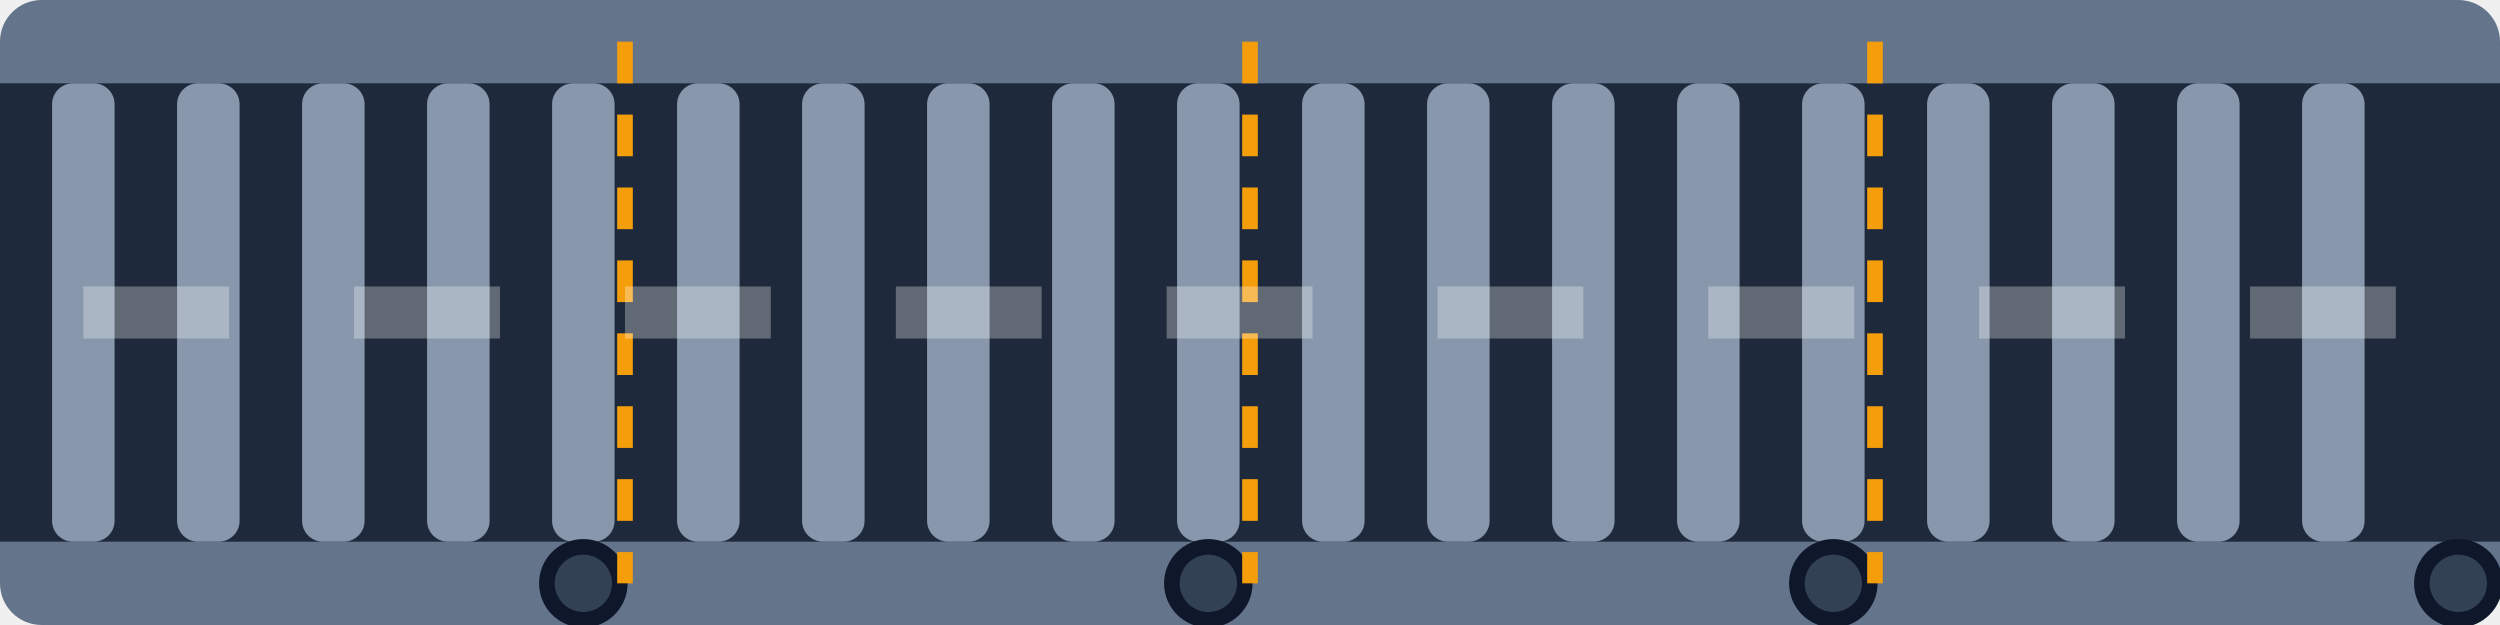
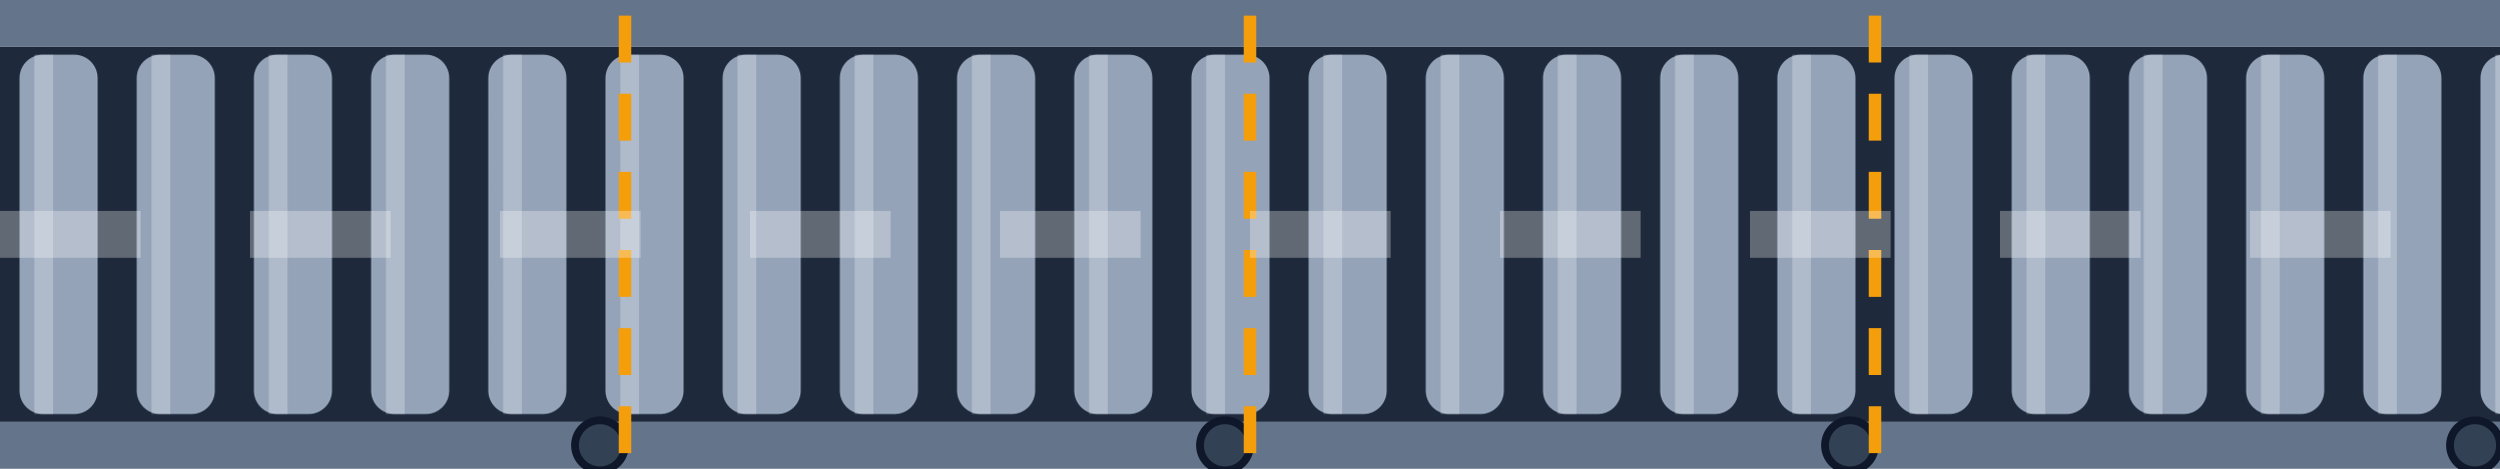
- <svg xmlns="http://www.w3.org/2000/svg" viewBox="0 0 240 60" data-category="Intralogistica/Nastri e rulliere" data-udt="Accumulo" data-faceplate="fp_conv_accum">
-   <rect id="body" x="0" y="0" width="240" height="60" rx="4" fill="#64748b" data-desc="Colore di stato (sponde)" />
-   <rect x="0" y="8" width="240" height="44" fill="#1e293b" />
-   <g>
-     <rect x="5.0" y="8" width="6" height="44" rx="2" fill="#94a3b8" opacity="0.9" />
-     <rect x="17.0" y="8" width="6" height="44" rx="2" fill="#94a3b8" opacity="0.9" />
-     <rect x="29.0" y="8" width="6" height="44" rx="2" fill="#94a3b8" opacity="0.9" />
-     <rect x="41.0" y="8" width="6" height="44" rx="2" fill="#94a3b8" opacity="0.9" />
-     <rect x="53.0" y="8" width="6" height="44" rx="2" fill="#94a3b8" opacity="0.9" />
-     <rect x="65.0" y="8" width="6" height="44" rx="2" fill="#94a3b8" opacity="0.9" />
-     <rect x="77.0" y="8" width="6" height="44" rx="2" fill="#94a3b8" opacity="0.9" />
-     <rect x="89.0" y="8" width="6" height="44" rx="2" fill="#94a3b8" opacity="0.9" />
-     <rect x="101.0" y="8" width="6" height="44" rx="2" fill="#94a3b8" opacity="0.9" />
-     <rect x="113.0" y="8" width="6" height="44" rx="2" fill="#94a3b8" opacity="0.9" />
-     <rect x="125.0" y="8" width="6" height="44" rx="2" fill="#94a3b8" opacity="0.9" />
-     <rect x="137.0" y="8" width="6" height="44" rx="2" fill="#94a3b8" opacity="0.9" />
-     <rect x="149.0" y="8" width="6" height="44" rx="2" fill="#94a3b8" opacity="0.9" />
-     <rect x="161.0" y="8" width="6" height="44" rx="2" fill="#94a3b8" opacity="0.9" />
-     <rect x="173.0" y="8" width="6" height="44" rx="2" fill="#94a3b8" opacity="0.9" />
-     <rect x="185.0" y="8" width="6" height="44" rx="2" fill="#94a3b8" opacity="0.9" />
-     <rect x="197.0" y="8" width="6" height="44" rx="2" fill="#94a3b8" opacity="0.9" />
-     <rect x="209.0" y="8" width="6" height="44" rx="2" fill="#94a3b8" opacity="0.9" />
-     <rect x="221.0" y="8" width="6" height="44" rx="2" fill="#94a3b8" opacity="0.9" />
+ <svg xmlns="http://www.w3.org/2000/svg" viewBox="0 0 160 30" data-category="Intralogistica/Nastri e rulliere" data-udt="Accumulo" data-faceplate="fp_conv_accum" data-fit="length" data-native="160 30">
+   <defs>
+     <pattern id="rollp" width="7.5" height="30" patternUnits="userSpaceOnUse">
+       <rect x="1.25" y="3.5" width="5" height="23" rx="1.5" fill="#94a3b8" />
+       <rect x="2.2" y="3.5" width="1.2" height="23" fill="#ffffff" opacity="0.25" />
+     </pattern>
+   </defs>
+   <rect x="0" y="3" width="100%" height="24" fill="#1e293b" />
+   <rect x="0" y="3" width="100%" height="24" fill="url(#rollp)" />
+   <g id="body" data-desc="Colore di stato (sponde)">
+     <rect x="0" y="0" width="100%" height="3" fill="#64748b" />
+     <rect x="0" y="27" width="100%" height="3" fill="#64748b" />
  </g>
-   <rect id="zone1" x="6" y="12" width="48" height="36" fill="#c08a4b" stroke="#8a5a2b" stroke-width="2" rx="2" data-desc="Zona 1 occupata (visibile)" style="display:none" />
-   <circle id="pe1" cx="56" cy="56" r="3.5" fill="#334155" stroke="#0f172a" stroke-width="1.5" data-desc="Fotocellula zona 1" />
-   <rect id="zone2" x="66" y="12" width="48" height="36" fill="#c08a4b" stroke="#8a5a2b" stroke-width="2" rx="2" data-desc="Zona 2 occupata (visibile)" style="display:none" />
-   <circle id="pe2" cx="116" cy="56" r="3.5" fill="#334155" stroke="#0f172a" stroke-width="1.5" data-desc="Fotocellula zona 2" />
-   <line x1="60" y1="4" x2="60" y2="56" stroke="#f59e0b" stroke-width="1.5" stroke-dasharray="4 3" />
-   <rect id="zone3" x="126" y="12" width="48" height="36" fill="#c08a4b" stroke="#8a5a2b" stroke-width="2" rx="2" data-desc="Zona 3 occupata (visibile)" style="display:none" />
-   <circle id="pe3" cx="176" cy="56" r="3.5" fill="#334155" stroke="#0f172a" stroke-width="1.5" data-desc="Fotocellula zona 3" />
-   <line x1="120" y1="4" x2="120" y2="56" stroke="#f59e0b" stroke-width="1.5" stroke-dasharray="4 3" />
-   <rect id="zone4" x="186" y="12" width="48" height="36" fill="#c08a4b" stroke="#8a5a2b" stroke-width="2" rx="2" data-desc="Zona 4 occupata (visibile)" style="display:none" />
-   <circle id="pe4" cx="236" cy="56" r="3.5" fill="#334155" stroke="#0f172a" stroke-width="1.5" data-desc="Fotocellula zona 4" />
-   <line x1="180" y1="4" x2="180" y2="56" stroke="#f59e0b" stroke-width="1.5" stroke-dasharray="4 3" />
-   <path id="flow" d="M8 30 H232" fill="none" stroke="#ffffff" stroke-width="5" stroke-dasharray="14 12" opacity="0.3" stroke-linecap="butt" style="--dl:26" data-desc="Flusso animato (in marcia)" />
-   <rect id="fault" x="1" y="1" width="238" height="58" fill="none" stroke="#ef4444" stroke-width="3" stroke-dasharray="8 4" rx="4" data-desc="Segnalazione guasto (visibile)" style="display:none" />
-   <text id="label" x="120" y="-9" font-size="12" fill="#cbd5e1" text-anchor="middle" font-family="sans-serif" font-weight="400" dominant-baseline="central" data-desc="Testo etichetta">ACC</text>
+   <rect id="zone1" x="2%" y="5" width="21%" height="20" fill="#c08a4b" stroke="#8a5a2b" stroke-width="1" rx="1" data-desc="Zona 1 occupata (visibile)" style="display:none" />
+   <circle id="pe1" cx="24%" cy="28.5" r="1.6" fill="#334155" stroke="#0f172a" stroke-width="0.5" data-desc="Fotocellula zona 1" />
+   <rect id="zone2" x="27%" y="5" width="21%" height="20" fill="#c08a4b" stroke="#8a5a2b" stroke-width="1" rx="1" data-desc="Zona 2 occupata (visibile)" style="display:none" />
+   <circle id="pe2" cx="49%" cy="28.5" r="1.6" fill="#334155" stroke="#0f172a" stroke-width="0.5" data-desc="Fotocellula zona 2" />
+   <line x1="25%" y1="1" x2="25%" y2="29" stroke="#f59e0b" stroke-width="0.8" stroke-dasharray="3 2" />
+   <rect id="zone3" x="52%" y="5" width="21%" height="20" fill="#c08a4b" stroke="#8a5a2b" stroke-width="1" rx="1" data-desc="Zona 3 occupata (visibile)" style="display:none" />
+   <circle id="pe3" cx="74%" cy="28.5" r="1.6" fill="#334155" stroke="#0f172a" stroke-width="0.5" data-desc="Fotocellula zona 3" />
+   <line x1="50%" y1="1" x2="50%" y2="29" stroke="#f59e0b" stroke-width="0.8" stroke-dasharray="3 2" />
+   <rect id="zone4" x="77%" y="5" width="21%" height="20" fill="#c08a4b" stroke="#8a5a2b" stroke-width="1" rx="1" data-desc="Zona 4 occupata (visibile)" style="display:none" />
+   <circle id="pe4" cx="99%" cy="28.5" r="1.6" fill="#334155" stroke="#0f172a" stroke-width="0.5" data-desc="Fotocellula zona 4" />
+   <line x1="75%" y1="1" x2="75%" y2="29" stroke="#f59e0b" stroke-width="0.8" stroke-dasharray="3 2" />
+   <line id="flow" x1="0" y1="15" x2="100%" y2="15" stroke="#ffffff" stroke-width="3" stroke-dasharray="9 7" opacity="0.3" style="--dl:16" data-desc="Flusso animato (in marcia)" />
+   <rect id="fault" x="0.5" y="0.5" width="99%" height="29" fill="none" stroke="#ef4444" stroke-width="1.5" stroke-dasharray="5 3" rx="2" data-desc="Segnalazione guasto (visibile)" style="display:none" />
+   <text id="label" x="50%" y="-6" font-size="8" fill="#cbd5e1" text-anchor="middle" font-family="sans-serif" font-weight="400" dominant-baseline="central" data-desc="Testo etichetta">ACC</text>
</svg>
